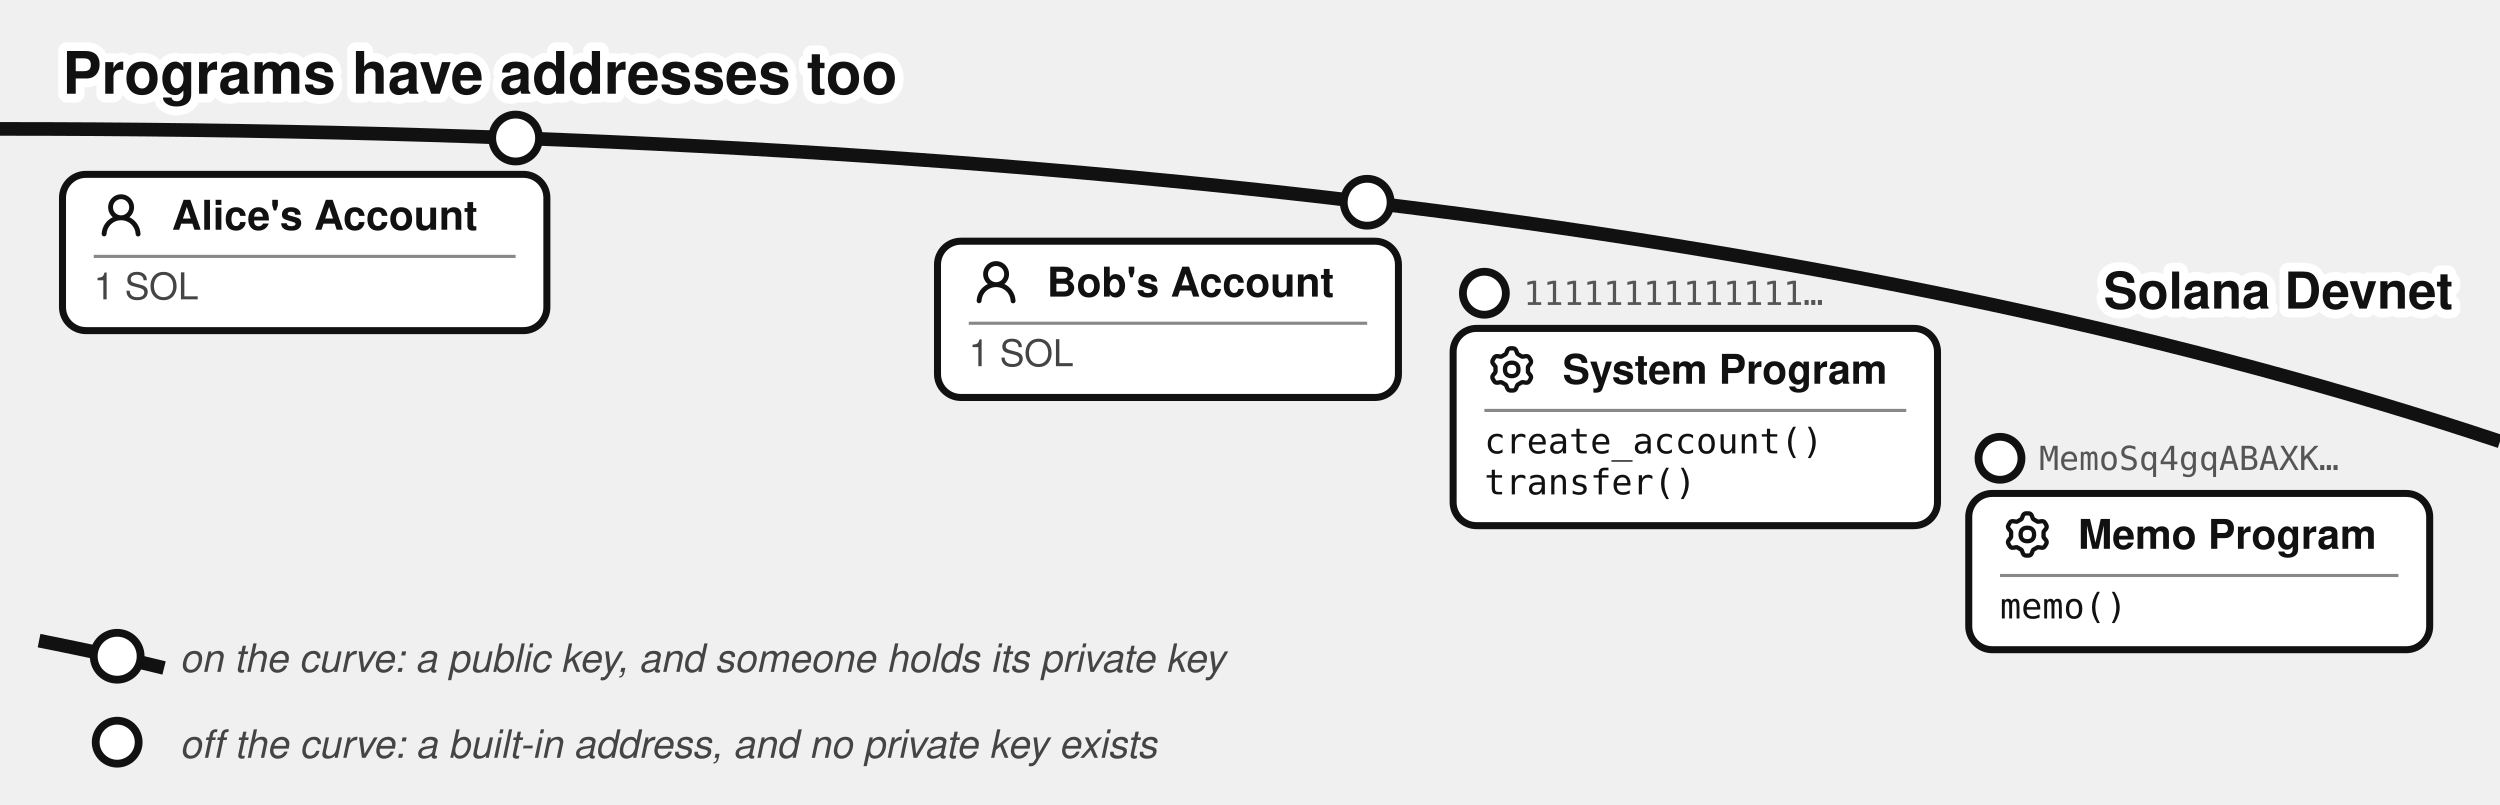
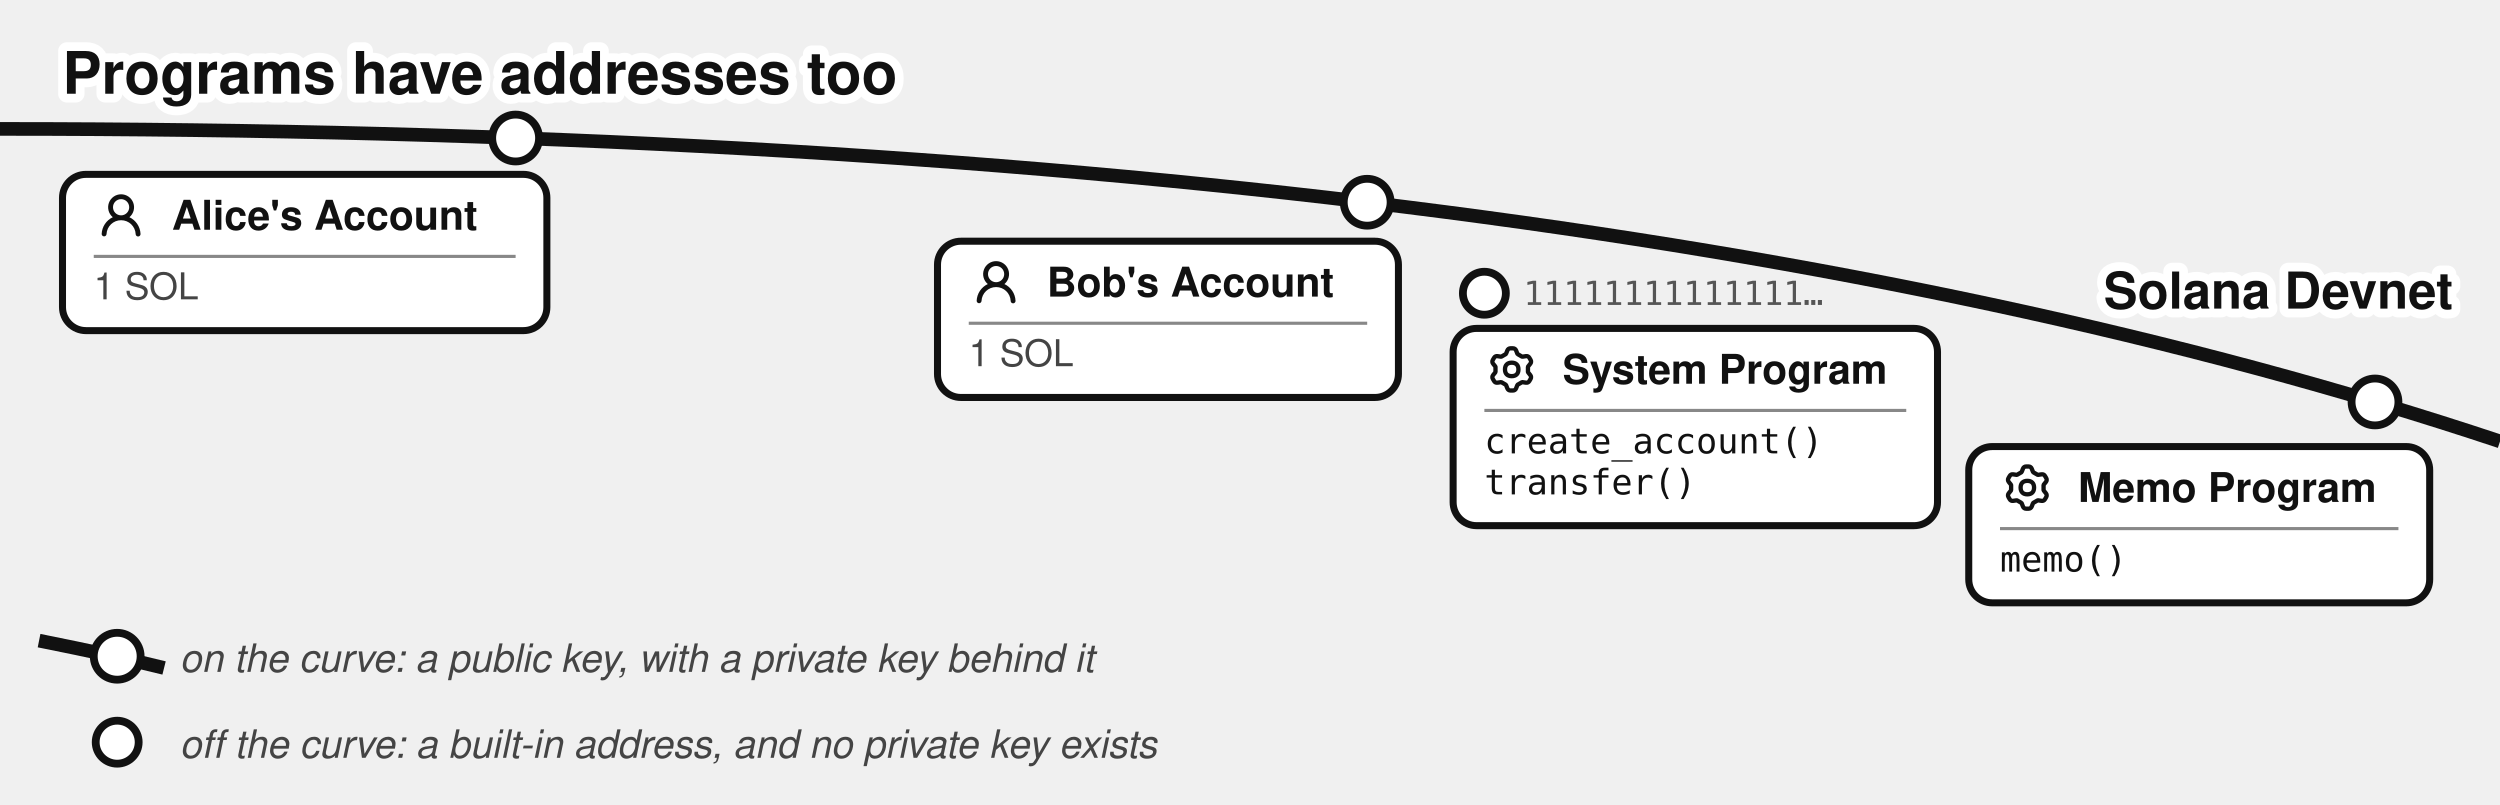
<svg xmlns="http://www.w3.org/2000/svg" viewBox="0 0 640 206" font-family="'Denim INK', Helvetica, Arial, sans-serif" fill="#111">
  <text stroke="#fff" stroke-width="4.5" paint-order="stroke" stroke-linejoin="round" x="16" y="24" font-size="15" font-weight="bold">Programs have addresses too</text>
  <path d="M 0,33 Q 400,33 640,113" fill="none" stroke="#111" stroke-width="3.5" />
  <text stroke="#fff" stroke-width="4.5" paint-order="stroke" stroke-linejoin="round" x="628" y="79" font-size="13" font-weight="bold" text-anchor="end">Solana Devnet</text>
  <circle cx="132" cy="35.335" r="6" fill="#fff" stroke="#111" stroke-width="2" />
  <g>
    <rect x="16" y="44.638" width="124" height="40" rx="6" fill="#fff" stroke="#111" stroke-width="1.8" />
    <g transform="translate(24,48.1382)">
      <g transform="translate(0.36,0.767) scale(0.8301)" fill="#111">
        <path d="M10.561 8.073a6 6 0 0 1 3.432 5.142a.75.75 0 1 1-1.498.07a4.5 4.5 0 0 0-8.99 0a.75.75 0 0 1-1.498-.07a6 6 0 0 1 3.431-5.142a3.999 3.999 0 1 1 5.123 0M10.5 5a2.5 2.5 0 1 0-5 0a2.5 2.5 0 0 0 5 0" />
      </g>
    </g>
    <text x="44" y="58.813" font-size="10.5" font-weight="bold">Alice's Account</text>
    <line x1="24" y1="65.638" x2="132" y2="65.638" stroke="#888" stroke-width="0.8" />
    <text x="24" y="76.638" font-size="9.5" fill="#444">1 SOL</text>
  </g>
  <circle cx="350" cy="51.774" r="6" fill="#fff" stroke="#111" stroke-width="2" />
  <g>
    <rect x="240" y="61.751" width="118" height="40" rx="6" fill="#fff" stroke="#111" stroke-width="1.8" />
    <g transform="translate(248,65.251)">
      <g transform="translate(0.36,0.767) scale(0.8301)" fill="#111">
        <path d="M10.561 8.073a6 6 0 0 1 3.432 5.142a.75.75 0 1 1-1.498.07a4.5 4.5 0 0 0-8.99 0a.75.75 0 0 1-1.498-.07a6 6 0 0 1 3.431-5.142a3.999 3.999 0 1 1 5.123 0M10.5 5a2.5 2.5 0 1 0-5 0a2.5 2.5 0 0 0 5 0" />
      </g>
    </g>
    <text x="268" y="75.926" font-size="10.5" font-weight="bold">Bob's Account</text>
    <line x1="248" y1="82.751" x2="350" y2="82.751" stroke="#888" stroke-width="0.8" />
    <text x="248" y="93.751" font-size="9.5" fill="#444">1 SOL</text>
  </g>
  <text x="390" y="78.07" font-size="8.5" font-family="'DejaVu Sans Mono', monospace" fill="#555">11111111111111…</text>
  <circle cx="380" cy="75.07" r="5.5" fill="#fff" stroke="#111" stroke-width="2" />
  <rect x="372" y="84.07" width="124" height="50.5" rx="6" fill="#fff" stroke="#111" stroke-width="1.8" />
  <g transform="translate(380,87.5704)">
    <g transform="translate(0.951,0.952) scale(0.864)" fill="none" stroke="#111" stroke-linecap="round" stroke-linejoin="round" stroke-width="1.28">
      <path d="M11.808 7.727c0 .05.017.1.048.14l.667.84a.96.96 0 0 1 .082 1.08l-.392.676a.96.96 0 0 1-.975.47l-1.063-.16a.23.23 0 0 0-.145.027l-1.26.727a.23.23 0 0 0-.096.112l-.392 1a.96.96 0 0 1-.893.611h-.782a.96.96 0 0 1-.893-.61l-.392-1a.23.23 0 0 0-.096-.113L3.967 10.8a.23.23 0 0 0-.145-.028l-1.063.162a.96.96 0 0 1-.976-.47l-.39-.677a.96.96 0 0 1 .08-1.08l.67-.84a.22.22 0 0 0 .05-.14V6.273c0-.05-.018-.1-.05-.14l-.67-.84a.96.96 0 0 1-.08-1.08l.39-.676a.96.96 0 0 1 .976-.47l1.06.16a.23.23 0 0 0 .145-.027l1.262-.73a.23.23 0 0 0 .096-.113l.394-.996A.96.96 0 0 1 6.61.75h.784a.96.96 0 0 1 .893.61l.392.997q.028.075.096.116l1.26.727a.23.23 0 0 0 .145.028l1.062-.162a.96.96 0 0 1 .976.47l.391.677a.96.96 0 0 1-.081 1.08l-.67.84a.22.22 0 0 0-.049.14v1.454Z" />
      <path d="M7 8.996c1.277 0 1.996-.719 1.996-1.996S8.277 5.004 7 5.004S5.004 5.723 5.004 7S5.723 8.996 7 8.996" />
    </g>
  </g>
  <text x="400" y="98.245" font-size="10.5" font-weight="bold">System Program</text>
  <line x1="380" y1="105.07" x2="488" y2="105.07" stroke="#888" stroke-width="0.8" />
  <text x="380" y="116.07" font-size="9" font-family="'DejaVu Sans Mono', Menlo, monospace">create_account()</text>
  <text x="380" y="126.57" font-size="9" font-family="'DejaVu Sans Mono', Menlo, monospace">transfer()</text>
-   <text x="522" y="120.323" font-size="8.5" font-family="'DejaVu Sans Mono', monospace" fill="#555">MemoSq4gqABAXK…</text>
-   <circle cx="512" cy="117.323" r="5.5" fill="#fff" stroke="#111" stroke-width="2" />
-   <rect x="504" y="126.323" width="118" height="40" rx="6" fill="#fff" stroke="#111" stroke-width="1.8" />
-   <g transform="translate(512,129.823)">
+   <circle cx="608" cy="102.901" r="6" fill="#fff" stroke="#111" stroke-width="2" />
+   <rect x="504" y="114.323" width="118" height="40" rx="6" fill="#fff" stroke="#111" stroke-width="1.8" />
+   <g transform="translate(512,117.823)">
    <g transform="translate(0.951,0.952) scale(0.864)" fill="none" stroke="#111" stroke-linecap="round" stroke-linejoin="round" stroke-width="1.28">
      <path d="M11.808 7.727c0 .05.017.1.048.14l.667.84a.96.96 0 0 1 .082 1.08l-.392.676a.96.96 0 0 1-.975.47l-1.063-.16a.23.23 0 0 0-.145.027l-1.26.727a.23.23 0 0 0-.096.112l-.392 1a.96.96 0 0 1-.893.611h-.782a.96.96 0 0 1-.893-.61l-.392-1a.23.23 0 0 0-.096-.113L3.967 10.8a.23.23 0 0 0-.145-.028l-1.063.162a.96.96 0 0 1-.976-.47l-.39-.677a.96.96 0 0 1 .08-1.08l.67-.84a.22.22 0 0 0 .05-.14V6.273c0-.05-.018-.1-.05-.14l-.67-.84a.96.96 0 0 1-.08-1.08l.39-.676a.96.96 0 0 1 .976-.47l1.06.16a.23.23 0 0 0 .145-.027l1.262-.73a.23.23 0 0 0 .096-.113l.394-.996A.96.96 0 0 1 6.61.75h.784a.96.96 0 0 1 .893.61l.392.997q.028.075.096.116l1.26.727a.23.23 0 0 0 .145.028l1.062-.162a.96.96 0 0 1 .976.47l.391.677a.96.96 0 0 1-.081 1.08l-.67.84a.22.22 0 0 0-.049.14v1.454Z" />
      <path d="M7 8.996c1.277 0 1.996-.719 1.996-1.996S8.277 5.004 7 5.004S5.004 5.723 5.004 7S5.723 8.996 7 8.996" />
    </g>
  </g>
-   <text x="532" y="140.498" font-size="10.5" font-weight="bold">Memo Program</text>
-   <line x1="512" y1="147.323" x2="614" y2="147.323" stroke="#888" stroke-width="0.8" />
-   <text x="512" y="158.323" font-size="9" font-family="'DejaVu Sans Mono', Menlo, monospace">memo()</text>
+   <text x="532" y="128.498" font-size="10.5" font-weight="bold">Memo Program</text>
+   <line x1="512" y1="135.323" x2="614" y2="135.323" stroke="#888" stroke-width="0.8" />
+   <text x="512" y="146.323" font-size="9" font-family="'DejaVu Sans Mono', Menlo, monospace">memo()</text>
  <path d="M 10,164 Q 30,168 42,171" fill="none" stroke="#111" stroke-width="3.5" />
  <circle cx="30" cy="168" r="6" fill="#fff" stroke="#111" stroke-width="2" />
-   <text x="46" y="172" font-size="10" fill="#444" font-style="italic">on the curve: a public key, and someone holds its private key</text>
+   <text x="46" y="172" font-size="10" fill="#444" font-style="italic">on the curve: a public key, with a private key behind it</text>
  <circle cx="30" cy="190" r="5.5" fill="#fff" stroke="#111" stroke-width="2" />
  <text x="46" y="194" font-size="10" fill="#444" font-style="italic">off the curve: a built-in address, and no private key exists</text>
</svg>
